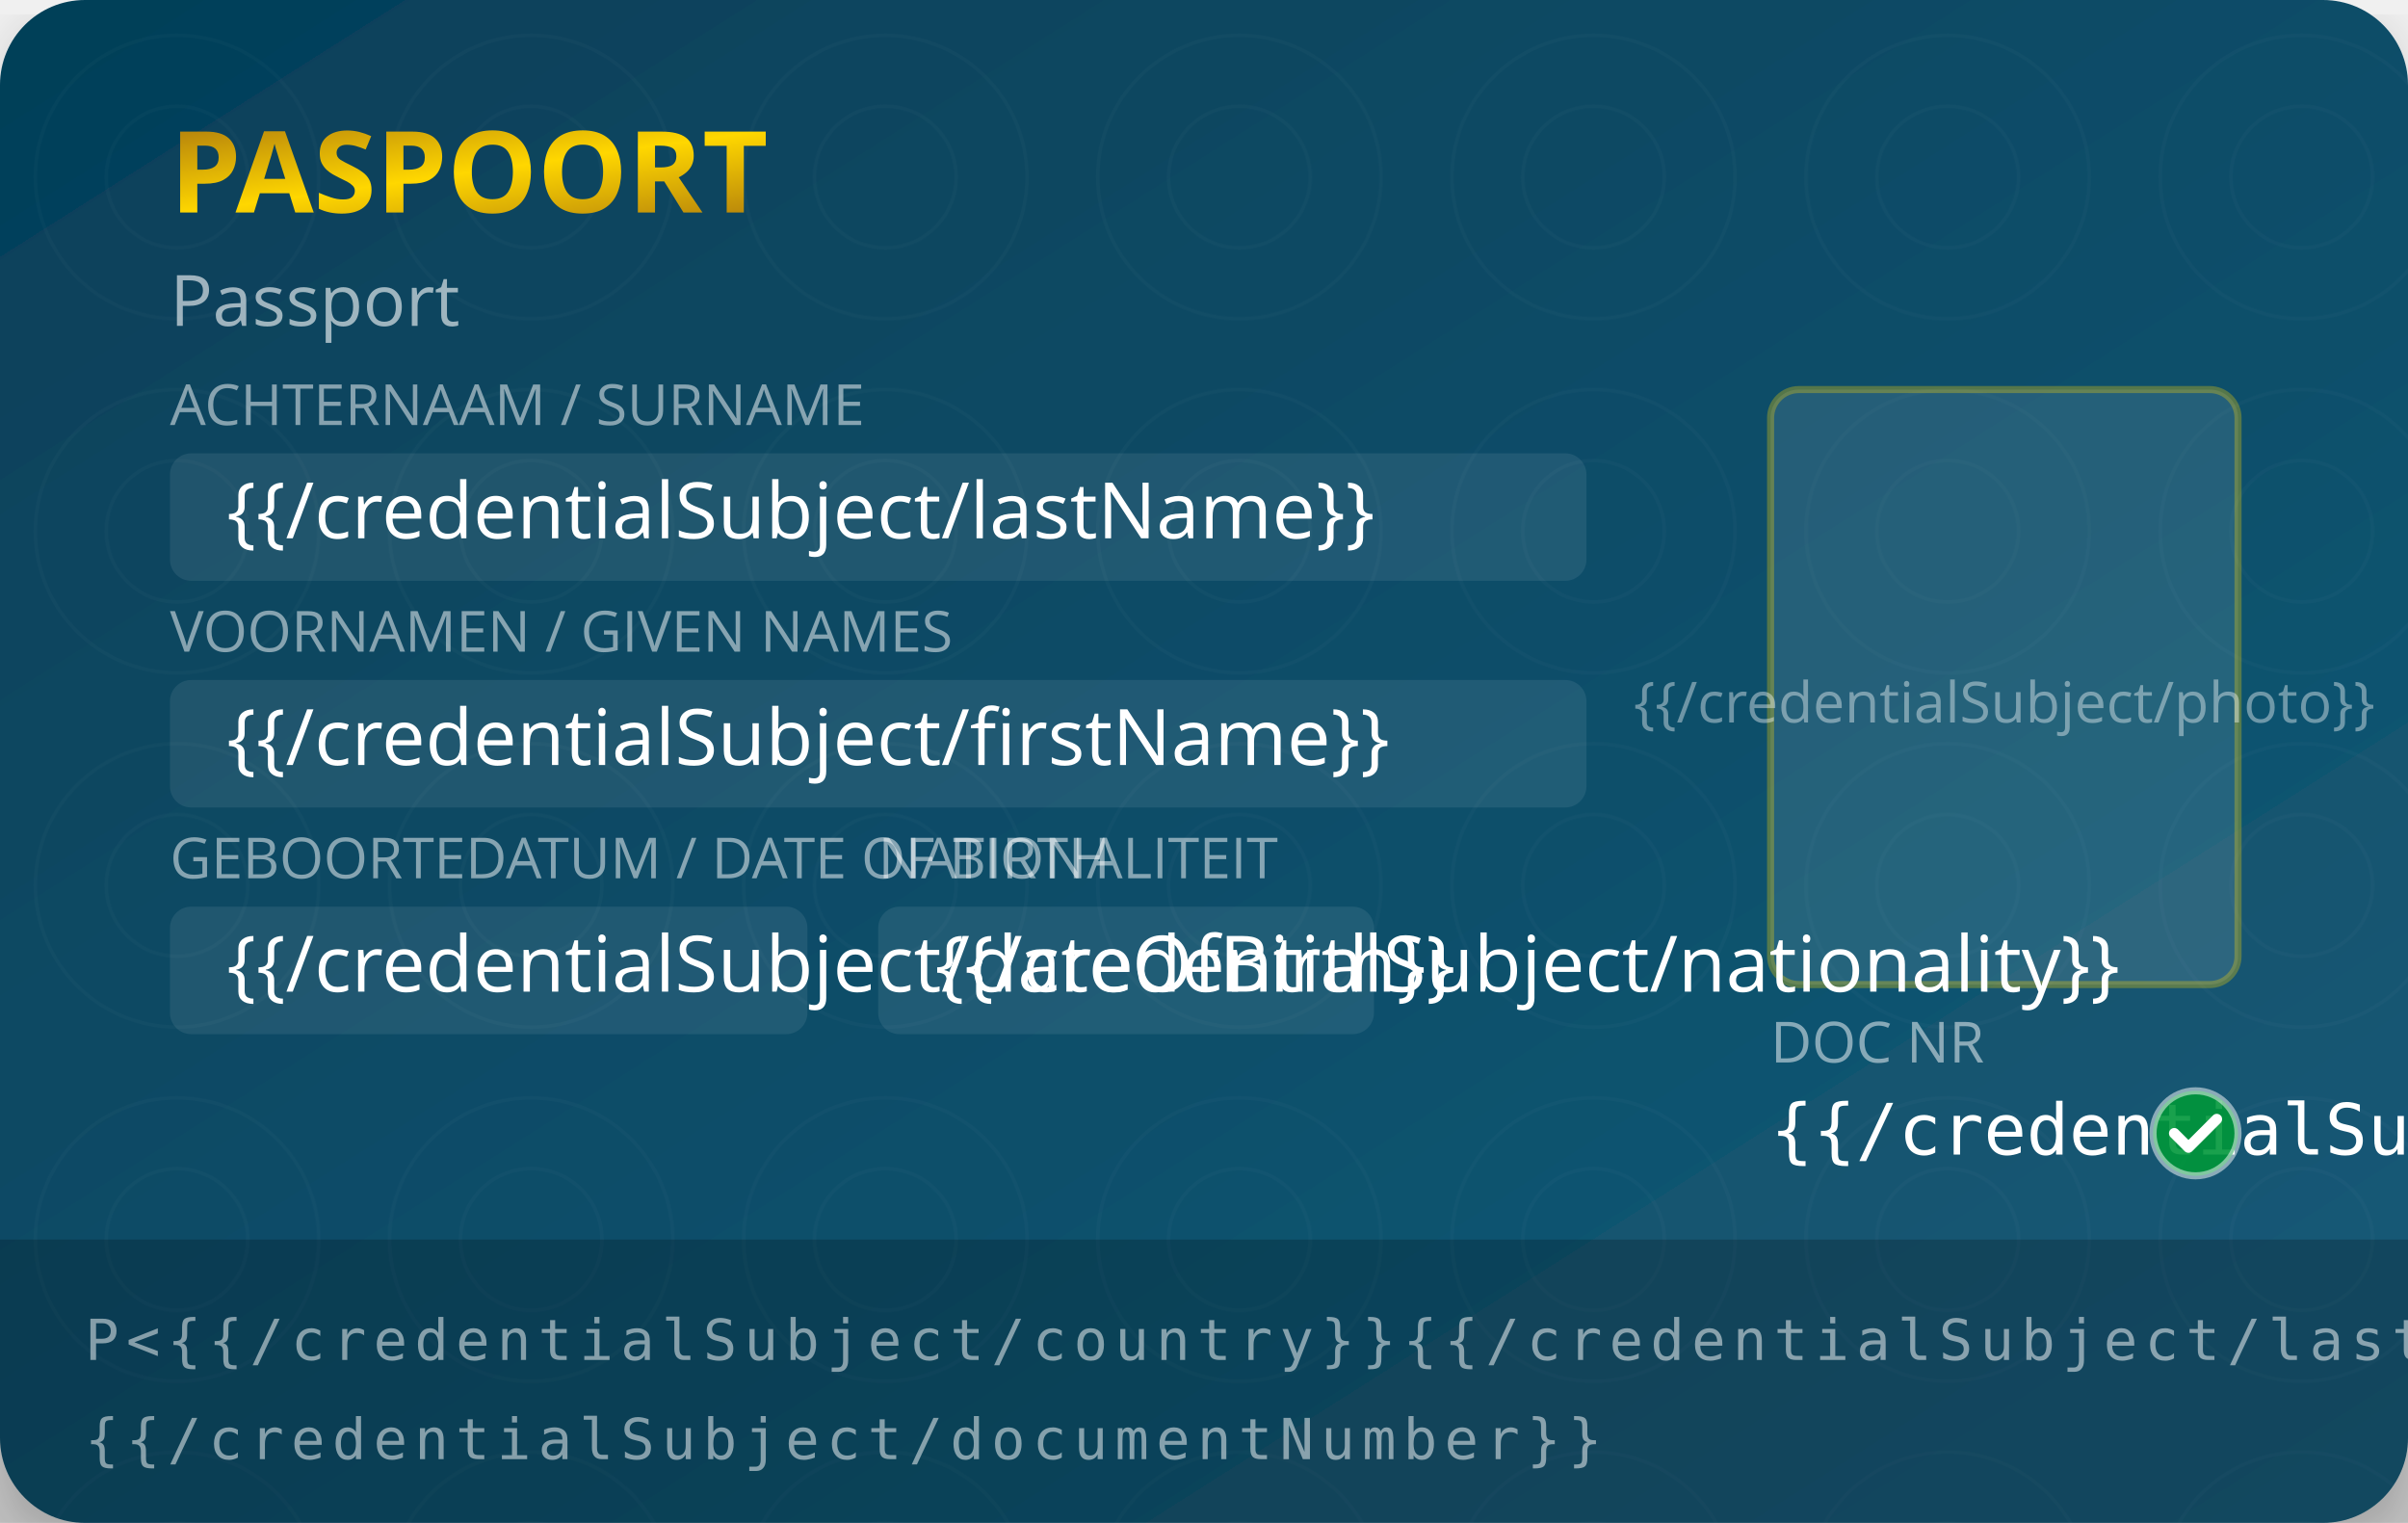
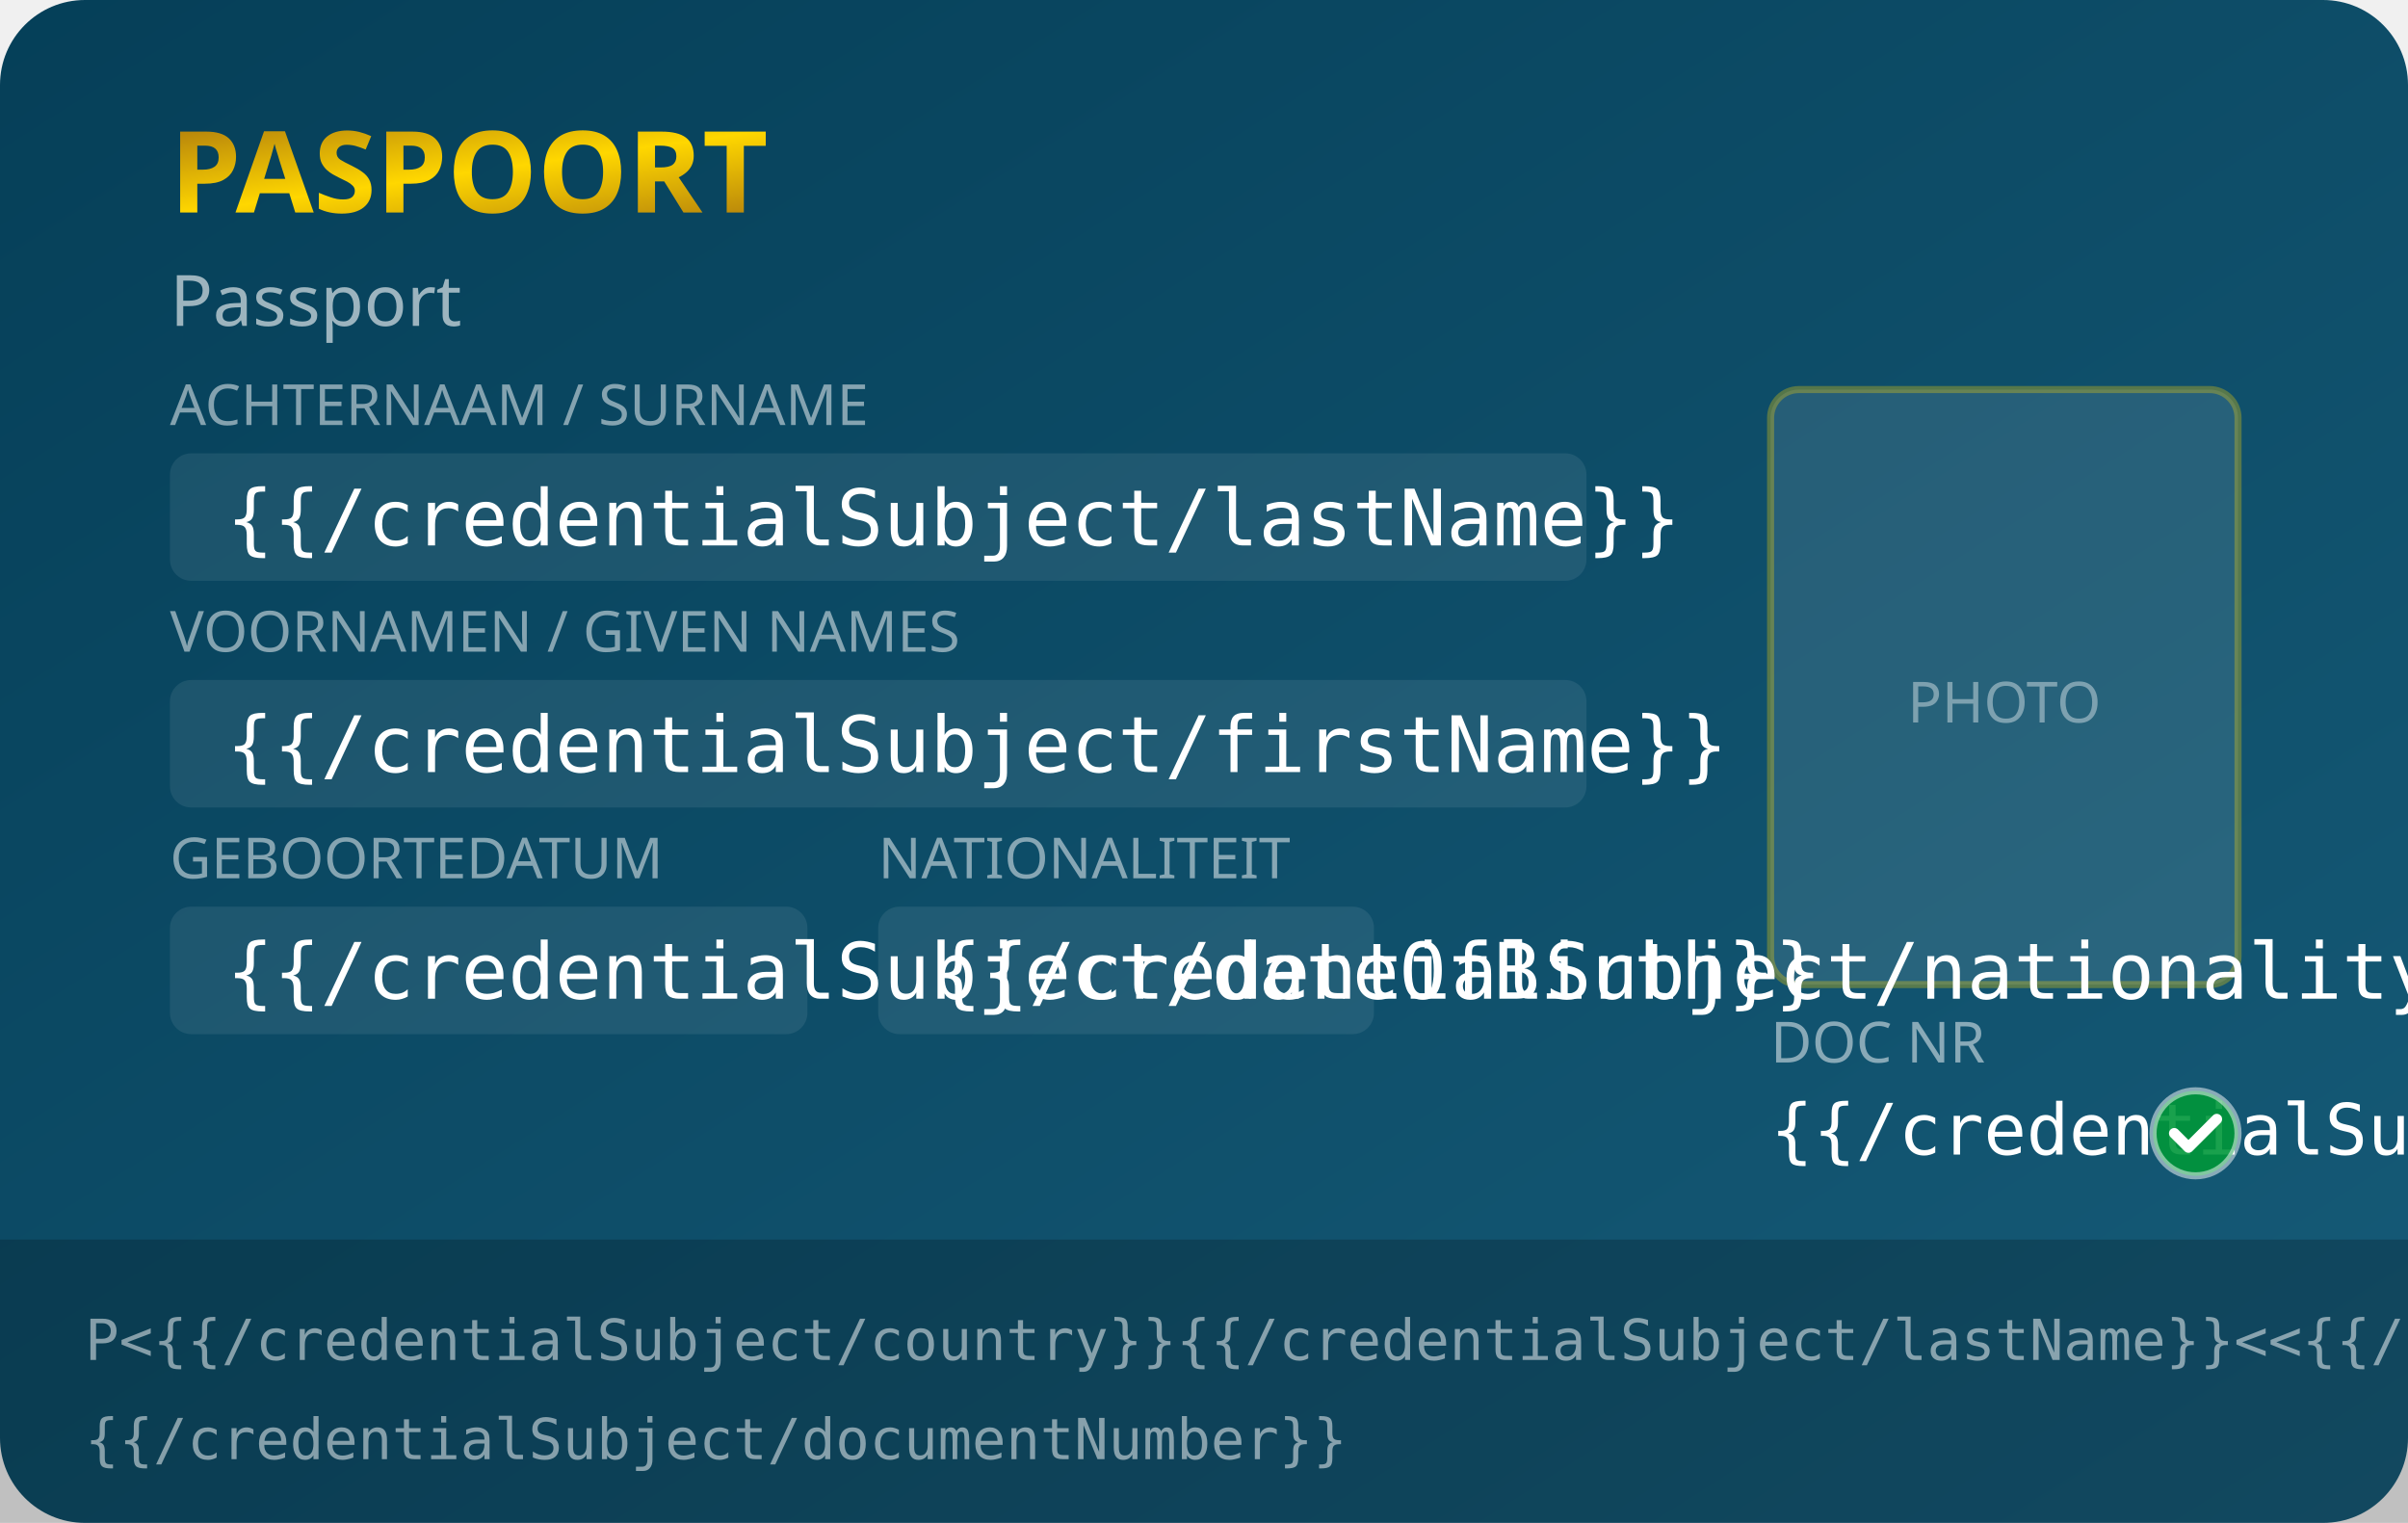
<svg xmlns="http://www.w3.org/2000/svg" viewBox="0 0 340 215" width="340" height="215">
  <defs>
    <linearGradient id="passportGradient" x1="0%" y1="0%" x2="100%" y2="100%">
      <stop offset="0%" style="stop-color:#053F58;stop-opacity:1" />
      <stop offset="100%" style="stop-color:#165B78;stop-opacity:1" />
    </linearGradient>
-     <pattern id="passportPattern" patternUnits="userSpaceOnUse" width="50" height="50">
-       <circle cx="25" cy="25" r="20" fill="none" stroke="rgba(255,255,255,0.02)" stroke-width="0.5" />
-       <circle cx="25" cy="25" r="10" fill="none" stroke="rgba(255,255,255,0.02)" stroke-width="0.5" />
-     </pattern>
-     <filter id="cardShadowPassport" x="-5%" y="-5%" width="110%" height="115%">
-       <feDropShadow dx="0" dy="2" stdDeviation="4" flood-color="#000" flood-opacity="0.2" />
-     </filter>
    <linearGradient id="goldAccent" x1="0%" y1="0%" x2="100%" y2="100%">
      <stop offset="0%" style="stop-color:#B8860B;stop-opacity:1" />
      <stop offset="50%" style="stop-color:#FFD700;stop-opacity:1" />
      <stop offset="100%" style="stop-color:#B8860B;stop-opacity:1" />
    </linearGradient>
  </defs>
-   <rect x="0" y="0" width="340" height="215" rx="12" ry="12" fill="url(#passportGradient)" filter="url(#cardShadowPassport)" />
-   <rect x="0" y="0" width="340" height="215" rx="12" ry="12" fill="url(#passportPattern)" />
-   <text x="24" y="30" font-family="Alexandria, sans-serif" font-size="16" font-weight="700" fill="url(#goldAccent)">PASPOORT</text>
-   <text x="24" y="46" font-family="Open Sans, sans-serif" font-size="10" fill="rgba(255,255,255,0.6)">Passport</text>
+   <rect x="0" y="0" width="340" height="215" rx="12" ry="12" fill="url(#passportGradient)" />
+   <text x="24" y="30" font-family="sans-serif" font-size="16" font-weight="700" fill="url(#goldAccent)">PASPOORT</text>
+   <text x="24" y="46" font-family="sans-serif" font-size="10" fill="rgba(255,255,255,0.6)">Passport</text>
  <rect x="250" y="55" width="66" height="84" rx="4" fill="rgba(255,255,255,0.1)" stroke="rgba(255,215,0,0.3)" stroke-width="1" />
-   <text x="283" y="102" font-family="Open Sans, sans-serif" font-size="8" fill="rgba(255,255,255,0.4)" text-anchor="middle">{{/credentialSubject/photo}}</text>
-   <g transform="translate(24, 60)">
-     <text x="0" y="0" font-family="Open Sans, sans-serif" font-size="8" fill="rgba(255,255,255,0.5)">ACHTERNAAM / SURNAME</text>
-     <rect x="0" y="4" width="200" height="18" rx="3" fill="rgba(255,255,255,0.08)" />
-     <text x="8" y="16" font-family="Open Sans, sans-serif" font-size="11" fill="#ffffff">{{/credentialSubject/lastName}}</text>
-     <text x="0" y="32" font-family="Open Sans, sans-serif" font-size="8" fill="rgba(255,255,255,0.5)">VOORNAMEN / GIVEN NAMES</text>
-     <rect x="0" y="36" width="200" height="18" rx="3" fill="rgba(255,255,255,0.08)" />
-     <text x="8" y="48" font-family="Open Sans, sans-serif" font-size="11" fill="#ffffff">{{/credentialSubject/firstName}}</text>
-     <text x="0" y="64" font-family="Open Sans, sans-serif" font-size="8" fill="rgba(255,255,255,0.5)">GEBOORTEDATUM / DATE OF BIRTH</text>
-     <rect x="0" y="68" width="90" height="18" rx="3" fill="rgba(255,255,255,0.08)" />
-     <text x="8" y="80" font-family="Open Sans, sans-serif" font-size="11" fill="#ffffff">{{/credentialSubject/dateOfBirth}}</text>
-     <text x="100" y="64" font-family="Open Sans, sans-serif" font-size="8" fill="rgba(255,255,255,0.5)">NATIONALITEIT</text>
-     <rect x="100" y="68" width="70" height="18" rx="3" fill="rgba(255,255,255,0.08)" />
-     <text x="108" y="80" font-family="Open Sans, sans-serif" font-size="11" fill="#ffffff">{{/credentialSubject/nationality}}</text>
-   </g>
-   <text x="250" y="150" font-family="Open Sans, sans-serif" font-size="8" fill="rgba(255,255,255,0.5)">DOC NR</text>
+   <text x="283" y="102" font-family="sans-serif" font-size="8" fill="rgba(255,255,255,0.4)" text-anchor="middle">PHOTO</text>
+   <text x="24" y="60" font-family="sans-serif" font-size="8" fill="rgba(255,255,255,0.5)">ACHTERNAAM / SURNAME</text>
+   <rect x="24" y="64" width="200" height="18" rx="3" fill="rgba(255,255,255,0.08)" />
+   <text x="32" y="77" font-family="monospace" font-size="11" fill="#ffffff">{{/credentialSubject/lastName}}</text>
+   <text x="24" y="92" font-family="sans-serif" font-size="8" fill="rgba(255,255,255,0.5)">VOORNAMEN / GIVEN NAMES</text>
+   <rect x="24" y="96" width="200" height="18" rx="3" fill="rgba(255,255,255,0.08)" />
+   <text x="32" y="109" font-family="monospace" font-size="11" fill="#ffffff">{{/credentialSubject/firstName}}</text>
+   <text x="24" y="124" font-family="sans-serif" font-size="8" fill="rgba(255,255,255,0.5)">GEBOORTEDATUM</text>
+   <rect x="24" y="128" width="90" height="18" rx="3" fill="rgba(255,255,255,0.08)" />
+   <text x="32" y="141" font-family="monospace" font-size="11" fill="#ffffff">{{/credentialSubject/dateOfBirth}}</text>
+   <text x="124" y="124" font-family="sans-serif" font-size="8" fill="rgba(255,255,255,0.5)">NATIONALITEIT</text>
+   <rect x="124" y="128" width="70" height="18" rx="3" fill="rgba(255,255,255,0.08)" />
+   <text x="132" y="141" font-family="monospace" font-size="11" fill="#ffffff">{{/credentialSubject/nationality}}</text>
+   <text x="250" y="150" font-family="sans-serif" font-size="8" fill="rgba(255,255,255,0.5)">DOC NR</text>
  <text x="250" y="163" font-family="monospace" font-size="10" fill="#ffffff">{{/credentialSubject/documentNumber}}</text>
  <rect x="0" y="175" width="340" height="40" fill="rgba(0,0,0,0.2)" />
-   <text x="12" y="192" font-family="monospace" font-size="8" fill="rgba(255,255,255,0.5)" letter-spacing="1">P&lt;{{/credentialSubject/country}}{{/credentialSubject/lastName}}&lt;&lt;{{/credentialSubject/firstName}}</text>
-   <text x="12" y="206" font-family="monospace" font-size="8" fill="rgba(255,255,255,0.5)" letter-spacing="1">{{/credentialSubject/documentNumber}}</text>
+   <text x="12" y="192" font-family="monospace" font-size="8" fill="rgba(255,255,255,0.5)">P&lt;{{/credentialSubject/country}}{{/credentialSubject/lastName}}&lt;&lt;{{/credentialSubject/firstName}}</text>
+   <text x="12" y="206" font-family="monospace" font-size="8" fill="rgba(255,255,255,0.5)">{{/credentialSubject/documentNumber}}</text>
  <circle cx="310" cy="160" r="6" fill="rgba(0,151,58,0.9)" stroke="rgba(255,255,255,0.5)" stroke-width="1" />
  <path d="M307 160 L309 162 L313 158" stroke="white" stroke-width="1.5" fill="none" stroke-linecap="round" stroke-linejoin="round" />
</svg>
